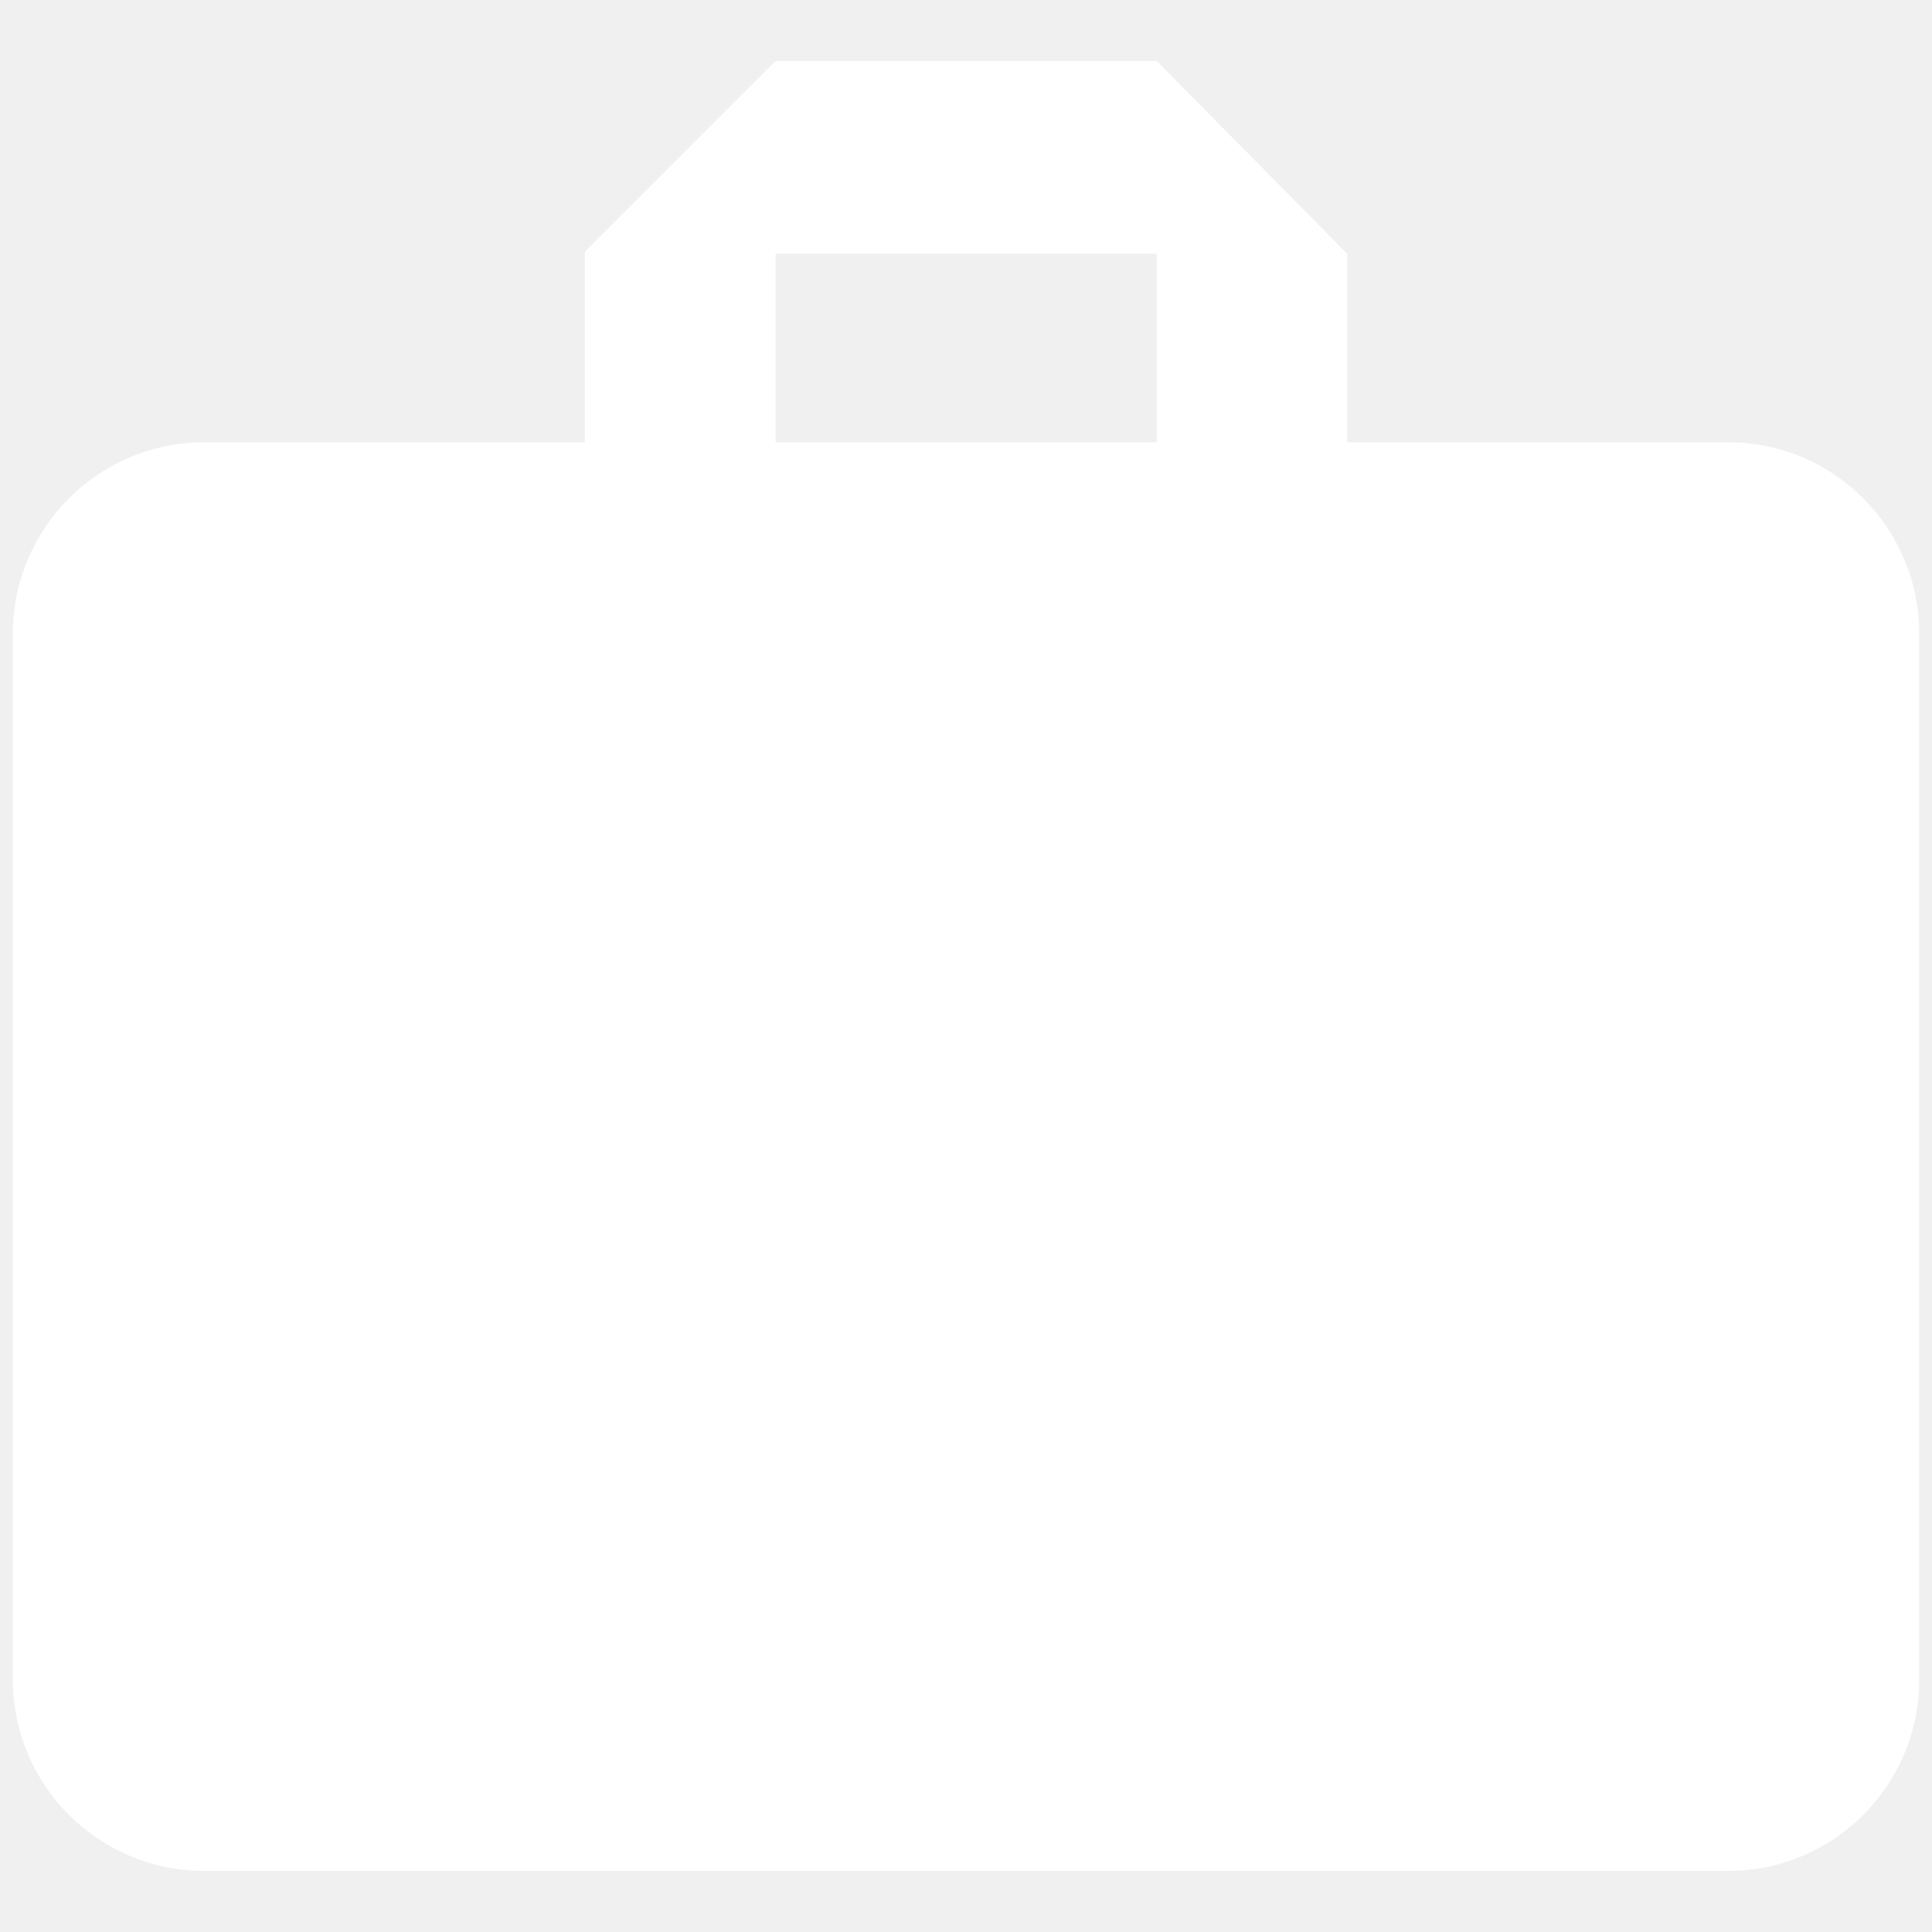
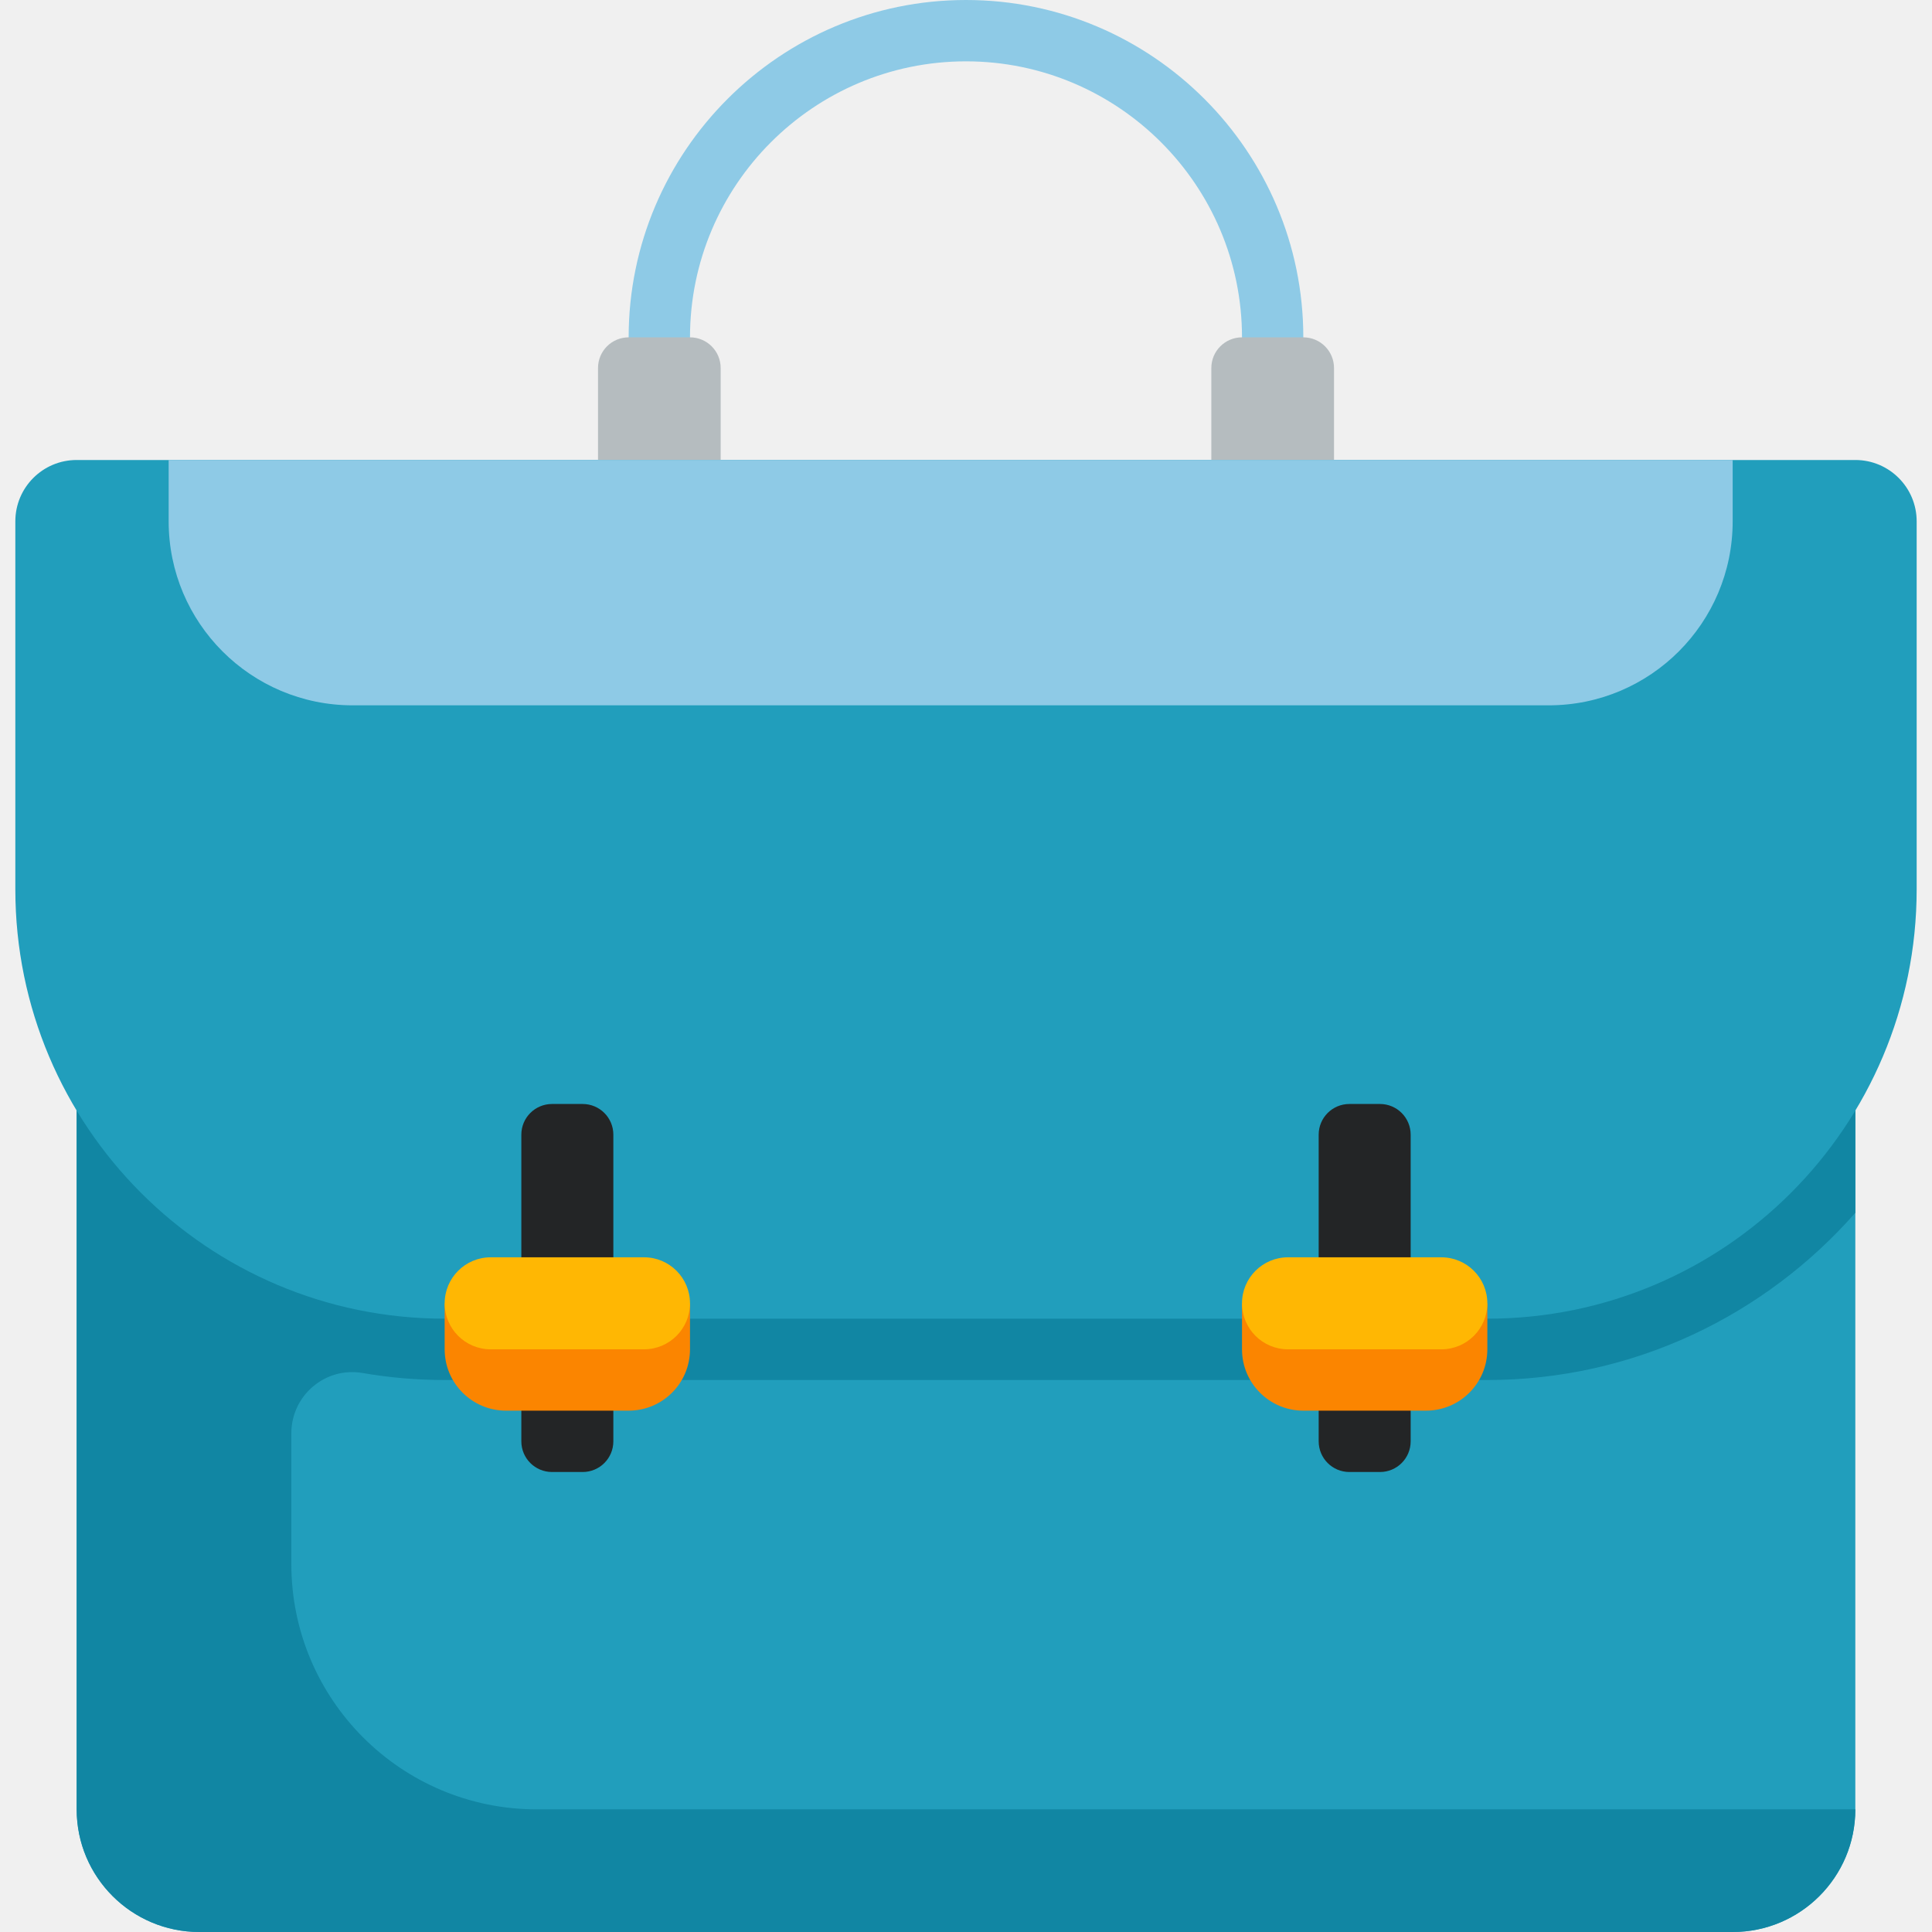
- <svg xmlns="http://www.w3.org/2000/svg" id="Layer_1" data-name="Layer 1" viewBox="0 0 50 50" version="1.1" width="100" height="100">
-   <defs id="defs4">
-     <style id="style2">.cls-1{fill:#ac0000;}</style>
+ <svg xmlns="http://www.w3.org/2000/svg" width="64" height="64" viewBox="0 0 64 64" fill="none">
+   <g clip-path="url(#clip0_42_4544)">
+     <path d="M43.174 13.206H41.143V11.175C41.143 6.133 37.041 2.032 32 2.032C26.958 2.032 22.857 6.133 22.857 11.175V13.206H20.825V11.175C20.825 5.013 25.838 0 32 0C38.162 0 43.174 5.013 43.174 11.175V13.206Z" fill="#8ECAE6" />
+     <path d="M2.54 34.54V59.937C2.54 62.181 4.359 64 6.603 64H57.397C59.641 64 61.46 62.181 61.46 59.937V34.54H2.54Z" fill="#219EBC" />
+     <path d="M14.73 45.715H49.27C54.126 45.715 58.479 43.563 61.46 40.176V34.54H2.54V59.937C2.54 62.181 4.359 64 6.603 64H57.397C59.641 64 61.46 62.181 61.46 59.937H17.778C13.289 59.937 9.651 56.298 9.651 51.81V47.48C9.651 46.226 10.774 45.27 12.01 45.482C12.894 45.635 13.803 45.715 14.73 45.715Z" fill="#1186A3" />
+     <path d="M49.27 43.683H14.73C6.875 43.683 0.508 37.315 0.508 29.46V17.27C0.508 16.148 1.417 15.238 2.54 15.238H61.46C62.582 15.238 63.492 16.148 63.492 17.27V29.46C63.492 37.315 57.124 43.683 49.27 43.683Z" fill="#219EBC" />
+     <path d="M22.857 11.175H20.825C20.264 11.175 19.81 11.63 19.81 12.191V15.238H23.873V12.191C23.873 11.63 23.418 11.175 22.857 11.175Z" fill="#B5BCBF" />
+     <path d="M43.175 11.175H41.143C40.582 11.175 40.127 11.63 40.127 12.191V15.238H44.191V12.191C44.191 11.63 43.736 11.175 43.175 11.175Z" fill="#B5BCBF" />
+     <path d="M51.302 23.365H11.683C8.316 23.365 5.587 20.636 5.587 17.27V15.238H57.397V17.27C57.397 20.636 54.668 23.365 51.302 23.365Z" fill="#8ECAE6" />
+     <path d="M45.714 48.762H44.699C44.138 48.762 43.683 48.307 43.683 47.746V37.587C43.683 37.026 44.138 36.571 44.699 36.571H45.714C46.275 36.571 46.73 37.026 46.73 37.587V47.746C46.73 48.307 46.276 48.762 45.714 48.762Z" fill="#232526" />
+     <path d="M47.238 46.73H43.175C42.053 46.73 41.143 45.821 41.143 44.699V43.175H49.27V44.699C49.27 45.821 48.36 46.73 47.238 46.73Z" fill="#FB8500" />
+     <path d="M47.746 44.698H42.667C41.825 44.698 41.143 44.016 41.143 43.174C41.143 42.333 41.825 41.65 42.667 41.65H47.746C48.588 41.65 49.27 42.333 49.27 43.174C49.27 44.016 48.588 44.698 47.746 44.698Z" fill="#FFB703" />
+     <path d="M19.302 48.762H18.286C17.725 48.762 17.27 48.307 17.27 47.746V37.587C17.27 37.026 17.725 36.571 18.286 36.571H19.302C19.863 36.571 20.318 37.026 20.318 37.587V47.746C20.318 48.307 19.863 48.762 19.302 48.762Z" fill="#232526" />
+     <path d="M20.825 46.73H16.762C15.64 46.73 14.73 45.821 14.73 44.699V43.175H22.857V44.699C22.857 45.821 21.948 46.73 20.825 46.73Z" fill="#FB8500" />
+     <path d="M21.334 44.698H16.254C15.413 44.698 14.73 44.016 14.73 43.174C14.73 42.333 15.413 41.65 16.254 41.65H21.334C22.175 41.65 22.857 42.333 22.857 43.174C22.857 44.016 22.175 44.698 21.334 44.698Z" fill="#FFB703" />
+   </g>
+   <defs>
+     <clipPath id="clip0_42_4544">
+       <rect width="64" height="64" fill="white" />
+     </clipPath>
  </defs>
-   <g id="work" transform="matrix(0.9758015,0,0,0.9758015,0.3317373,1.580763)">
-     <path class="cls-1" d="M 45.51,10.11 H 35.39 v -5 L 30.34,0 H 20.23 l -5.06,5.06 v 5.05 H 5.06 A 5.08,5.08 0 0 0 0,15.17 V 43 a 5.08,5.08 0 0 0 5.06,5 h 40.45 a 5.07,5.07 0 0 0 5.05,-5 V 15.17 a 5.07,5.07 0 0 0 -5.05,-5.06 z m -15.17,0 H 20.23 v -5 h 10.11 z" id="path8" style="fill:#ffffff" />
-   </g>
</svg>
